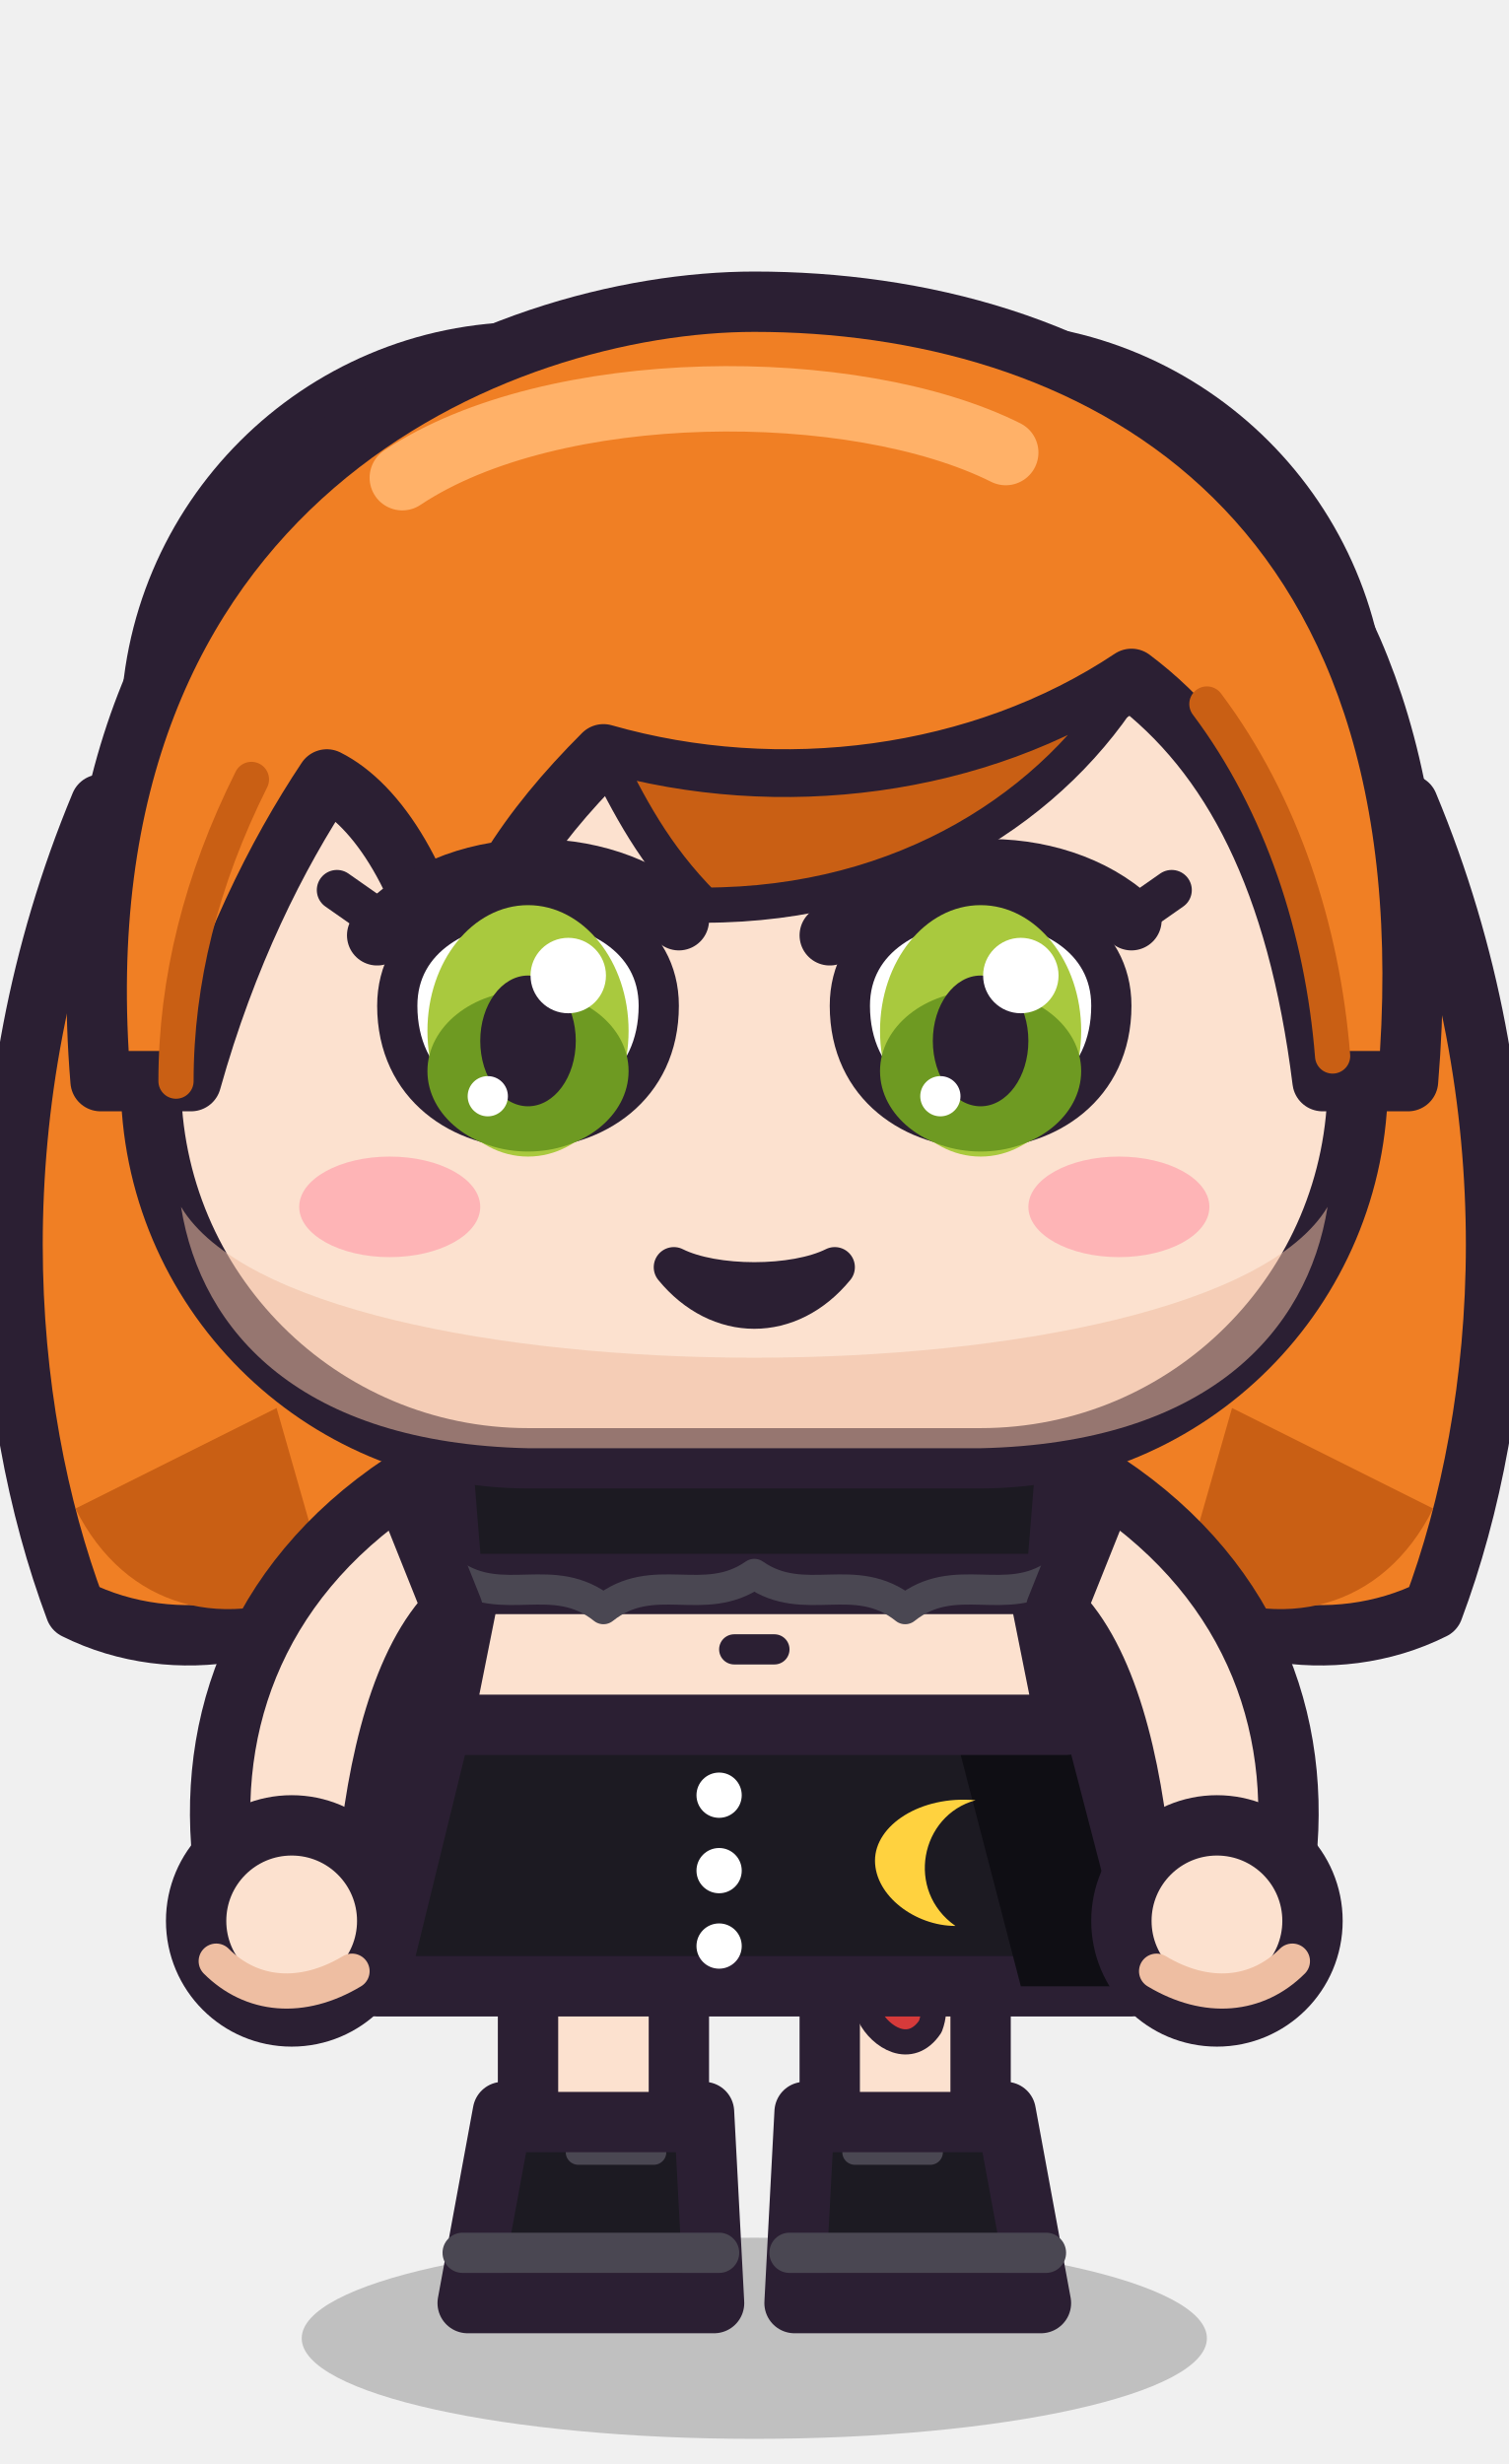
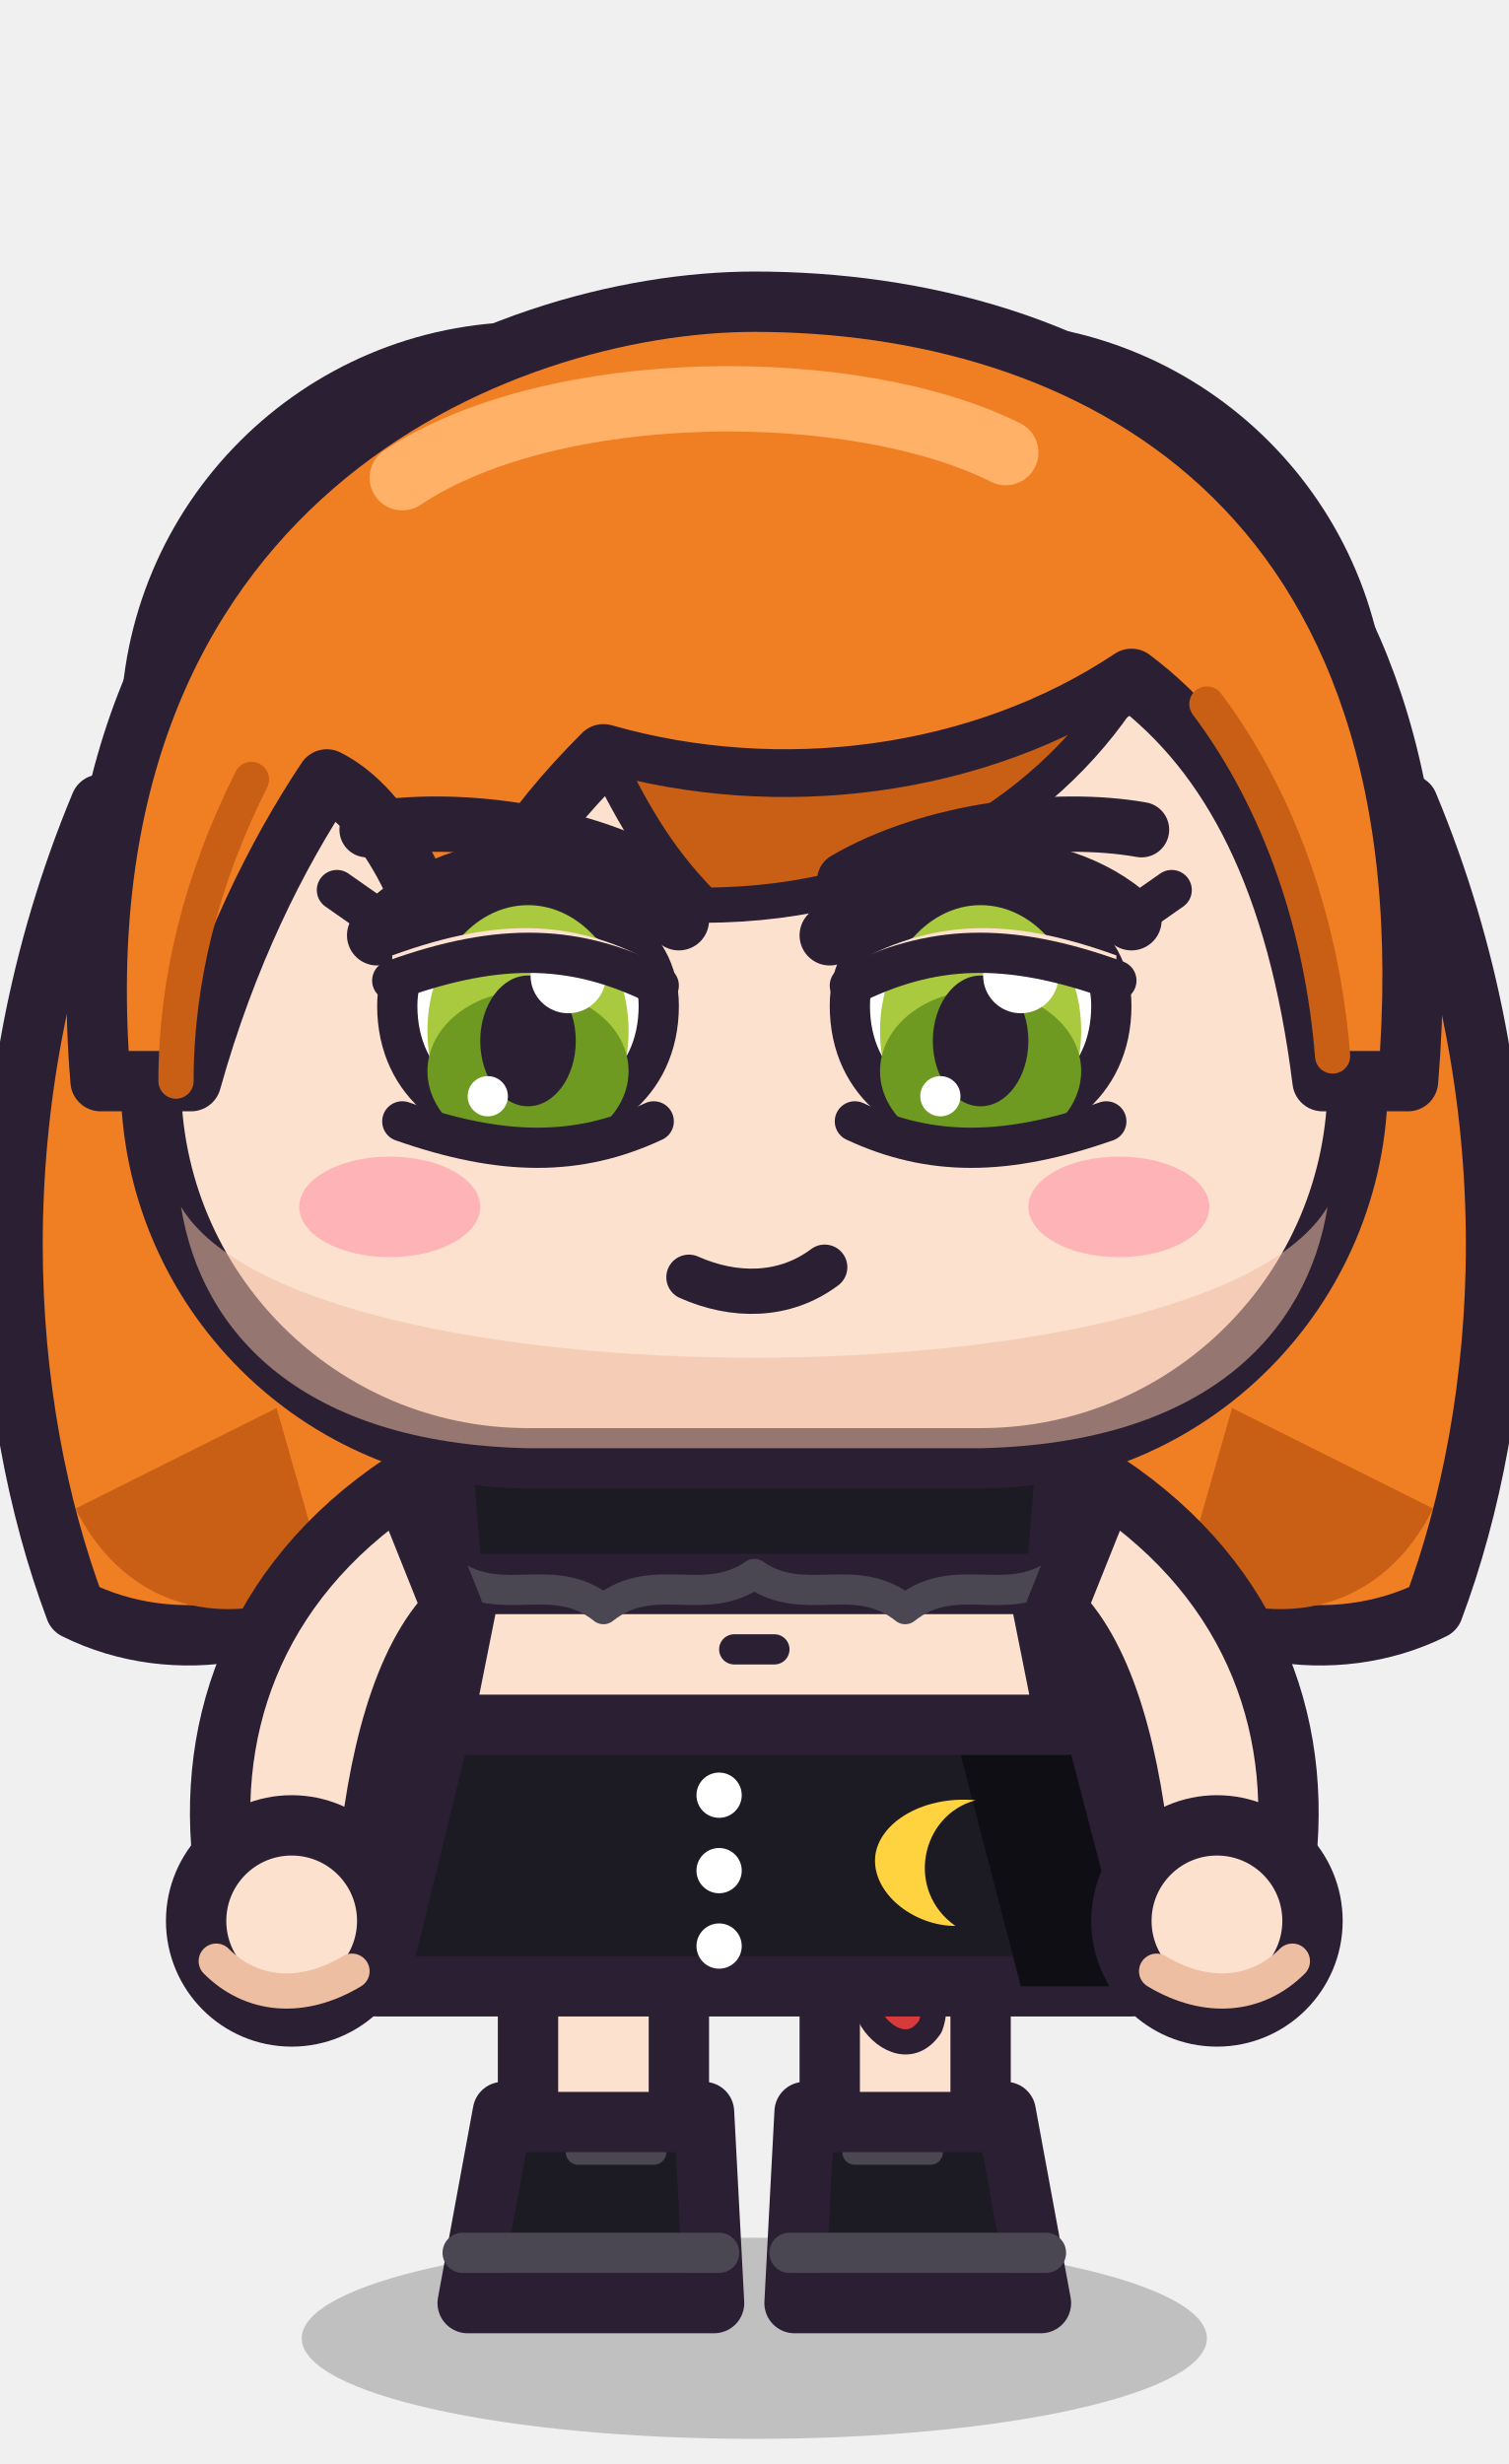
<svg xmlns="http://www.w3.org/2000/svg" viewBox="-30 -34 60 98" width="60" height="98">
  <g transform="translate(0 0) scale(1)" stroke="#2B1F33" stroke-width="2.4" stroke-linejoin="round" stroke-linecap="round">
    <ellipse cx="0" cy="59" rx="18" ry="4" fill="#000" opacity=".2" stroke="none" />
    <path d="M-26 -2 C-31 10 -30 22 -27 30 C-23 32 -18 31 -15 28 L15 28 C18 31 23 32 27 30 C30 22 31 10 26 -2 Z" fill="#F07F24" />
    <path d="M-27 26 C-25 30 -21 31 -17 29 L-19 22 Z M27 26 C25 30 21 31 17 29 L19 22 Z" fill="#C95F14" stroke="none" />
    <path d="M-10 50 L-11.4 57.6 L-1.6 57.6 L-2 50 Z M2 50 L1.6 57.6 L11.4 57.6 L10 50 Z" fill="#1C1A22" />
    <path d="M-11.6 55.6 L-1.4 55.6 M1.4 55.6 L11.6 55.6" stroke="#4A4752" stroke-width="1.6" />
    <path d="M-7 51.6 L-4 51.6 M4 51.6 L7 51.6" stroke="#4A4752" stroke-width="1" />
    <path d="M-9 43 L-3 43 L-3 50.4 L-9 50.4 Z M3 43 L9 43 L9 50.4 L3 50.4 Z" fill="#FCE1CF" />
    <path d="M4.6 45 C6 44 7.6 45 7 46.6 C6.2 47.8 5 47 4.6 46.2" fill="#D63A3A" stroke-width="1" />
    <path d="M-12.4 34.4 L12.4 34.4 L15 45 L-15 45 Z" fill="#1C1A22" />
    <path d="M8 35 L12.4 35 L15 45 L10.6 45 Z" fill="#0F0E14" stroke="none" />
    <circle cx="-1.4" cy="37.4" r=".9" fill="#fff" stroke="none" />
    <circle cx="-1.4" cy="40.4" r=".9" fill="#fff" stroke="none" />
    <circle cx="-1.4" cy="43.4" r=".9" fill="#fff" stroke="none" />
    <path d="M8.8 37.6 C6.6 38.2 6 41.2 8 42.6 C6.4 42.6 4.8 41.4 4.8 40 C4.8 38.6 6.6 37.4 8.8 37.6 Z" fill="#FFD23F" stroke="none" />
    <path d="M-11.2 28.6 L11.2 28.6 L12.4 34.6 L-12.4 34.6 Z" fill="#FCE1CF" />
    <path d="M-.8 31.6 L.8 31.6" stroke-width="1.2" />
    <path d="M-12.6 21.6 L12.6 21.6 L12 29 L-12 29 Z" fill="#1C1A22" />
    <path d="M-12 28.6 C-10 30 -8 28.4 -6 30 C-4 28.4 -2 30 0 28.6 C2 30 4 28.4 6 30 C8 28.4 10 30 12 28.6" fill="none" stroke="#4A4752" stroke-width="1.2" />
    <path d="M-7 21.6 L-6.4 16 M7 21.6 L6.4 16" stroke="#2B1F33" stroke-width="1.4" />
    <path d="M-14 25 C-20 29 -22 35 -21 41 L-15.4 40.4 C-15 36 -14 32 -12 30 Z" fill="#FCE1CF" />
    <circle cx="-18.4" cy="42.4" r="3.8" fill="#FCE1CF" />
    <path d="M-16 44.4 C-18 45.6 -20 45.4 -21.4 44" fill="none" stroke="#EEBEA2" stroke-width="1.4" />
    <path d="M14 25 C20 29 22 35 21 41 L15.4 40.4 C15 36 14 32 12 30 Z" fill="#FCE1CF" />
    <circle cx="18.4" cy="42.4" r="3.8" fill="#FCE1CF" />
    <path d="M16 44.4 C18 45.6 20 45.4 21.4 44" fill="none" stroke="#EEBEA2" stroke-width="1.4" />
    <rect x="-24" y="-20" width="48" height="44" rx="15" fill="#FCE1CF" />
    <path d="M-22.8 14 C-18 22 18 22 22.8 14 C22 19 18 23.4 9 23.6 L-9 23.6 C-18 23.4 -22 19 -22.8 14 Z" fill="#EEBEA2" stroke="none" opacity=".55" />
    <path d="M-26 9 C-28 -15 -10 -22 0 -22 C13 -22 28 -15 26 9 L22.6 9 C21.6 1 19 -4 15 -7 C9 -3 1 -2 -6 -4 C-9 -1 -11 2 -12 6 C-13 1 -15 -2 -17 -3 C-19 0 -21 4 -22.4 9 Z" fill="#F07F24" />
    <path d="M-6 -4 C1 -2 9 -3 15 -7 C12 -2 6 2 -2 2 C-4 0 -5 -2 -6 -4 Z" fill="#C95F14" stroke-width="1.4" />
    <path d="M-14 -15 C-8 -19 4 -19 10 -16" fill="none" stroke="#FFB168" stroke-width="2.6" />
    <path d="M18 -6 C21 -2 22.6 3 23 8 M-20 -3 C-22 1 -23 5 -23 9" fill="none" stroke="#C95F14" stroke-width="1.4" />
    <path d="M-14.2 6 C-14.2 0.5 -3.8 0.5 -3.8 6 C-3.8 12.5 -14.2 12.5 -14.2 6 Z" fill="#fff" stroke-width="1.6" />
    <ellipse cx="-9" cy="7" rx="4" ry="5" fill="#A9C93E" stroke="none" />
    <ellipse cx="-9" cy="8.6" rx="4" ry="3.2" fill="#6E9A22" stroke="none" />
    <ellipse cx="-9" cy="7.4" rx="1.9" ry="2.6" fill="#2B1F33" stroke="none" />
    <circle cx="-7.4" cy="4.8" r="1.5" fill="#fff" stroke="none" />
    <circle cx="-10.6" cy="9.6" r=".8" fill="#fff" stroke="none" />
    <path d="M-15 3.2 C-12 -.2 -6 -.2 -3 2.6" fill="none" stroke-width="2.4" />
    <path d="M-14.6 2.8 L-16.6 1.4" fill="none" stroke-width="1.6" />
    <path d="M3.8 6 C3.8 0.5 14.2 0.5 14.2 6 C14.2 12.5 3.8 12.5 3.8 6 Z" fill="#fff" stroke-width="1.6" />
    <ellipse cx="9" cy="7" rx="4" ry="5" fill="#A9C93E" stroke="none" />
    <ellipse cx="9" cy="8.6" rx="4" ry="3.2" fill="#6E9A22" stroke="none" />
    <ellipse cx="9" cy="7.4" rx="1.9" ry="2.6" fill="#2B1F33" stroke="none" />
    <circle cx="10.6" cy="4.8" r="1.5" fill="#fff" stroke="none" />
    <circle cx="7.4" cy="9.6" r=".8" fill="#fff" stroke="none" />
    <path d="M3 3.2 C6 -.2 12 -.2 15 2.6" fill="none" stroke-width="2.4" />
    <path d="M14.6 2.8 L16.6 1.4" fill="none" stroke-width="1.6" />
+     <path d="M-15.4 -1 C-12 -1.6 -7 -1 -3.6 1" fill="none" stroke-width="2.2" />
+     <path d="M3.6 1 C7 -1 12 -1.6 15.4 -1" fill="none" stroke-width="2.2" />
+     <path d="M-14.4 4 C-10 2.4 -7 2.6 -3.8 4.4 L-3.8 5.6 C-7 4.2 -10 4.2 -14.4 5.6 Z M3.8 4.4 C7 2.6 10 2.4 14.4 4 L14.4 5.6 C10 4.2 7 4.2 3.8 5.6 Z" fill="#FCE1CF" stroke="none" />
+     <path d="M-14.4 5 C-10 3.4 -7 3.6 -3.8 5.2 M3.8 5.2 C7 3.6 10 3.4 14.4 5 M-14 10.6 C-10 12 -7 12 -4 10.6 M4 10.6 C7 12 10 12 14 10.6" fill="none" stroke-width="1.6" />
+     <path d="M-2.6 16.8 C-.8 17.6 1.2 17.6 2.8 16.4" fill="none" stroke-width="1.8" />
    <ellipse cx="-14.5" cy="14" rx="3.6" ry="2" fill="#FF8FA3" opacity=".55" stroke="none" />
    <ellipse cx="14.5" cy="14" rx="3.6" ry="2" fill="#FF8FA3" opacity=".55" stroke="none" />
-     <path d="M-3.2 16.4 C-1.4 18.6 1.4 18.6 3.2 16.4 C1.6 17.2 -1.6 17.2 -3.2 16.4 Z" fill="#C8475A" stroke-width="1.6" />
  </g>
</svg>
